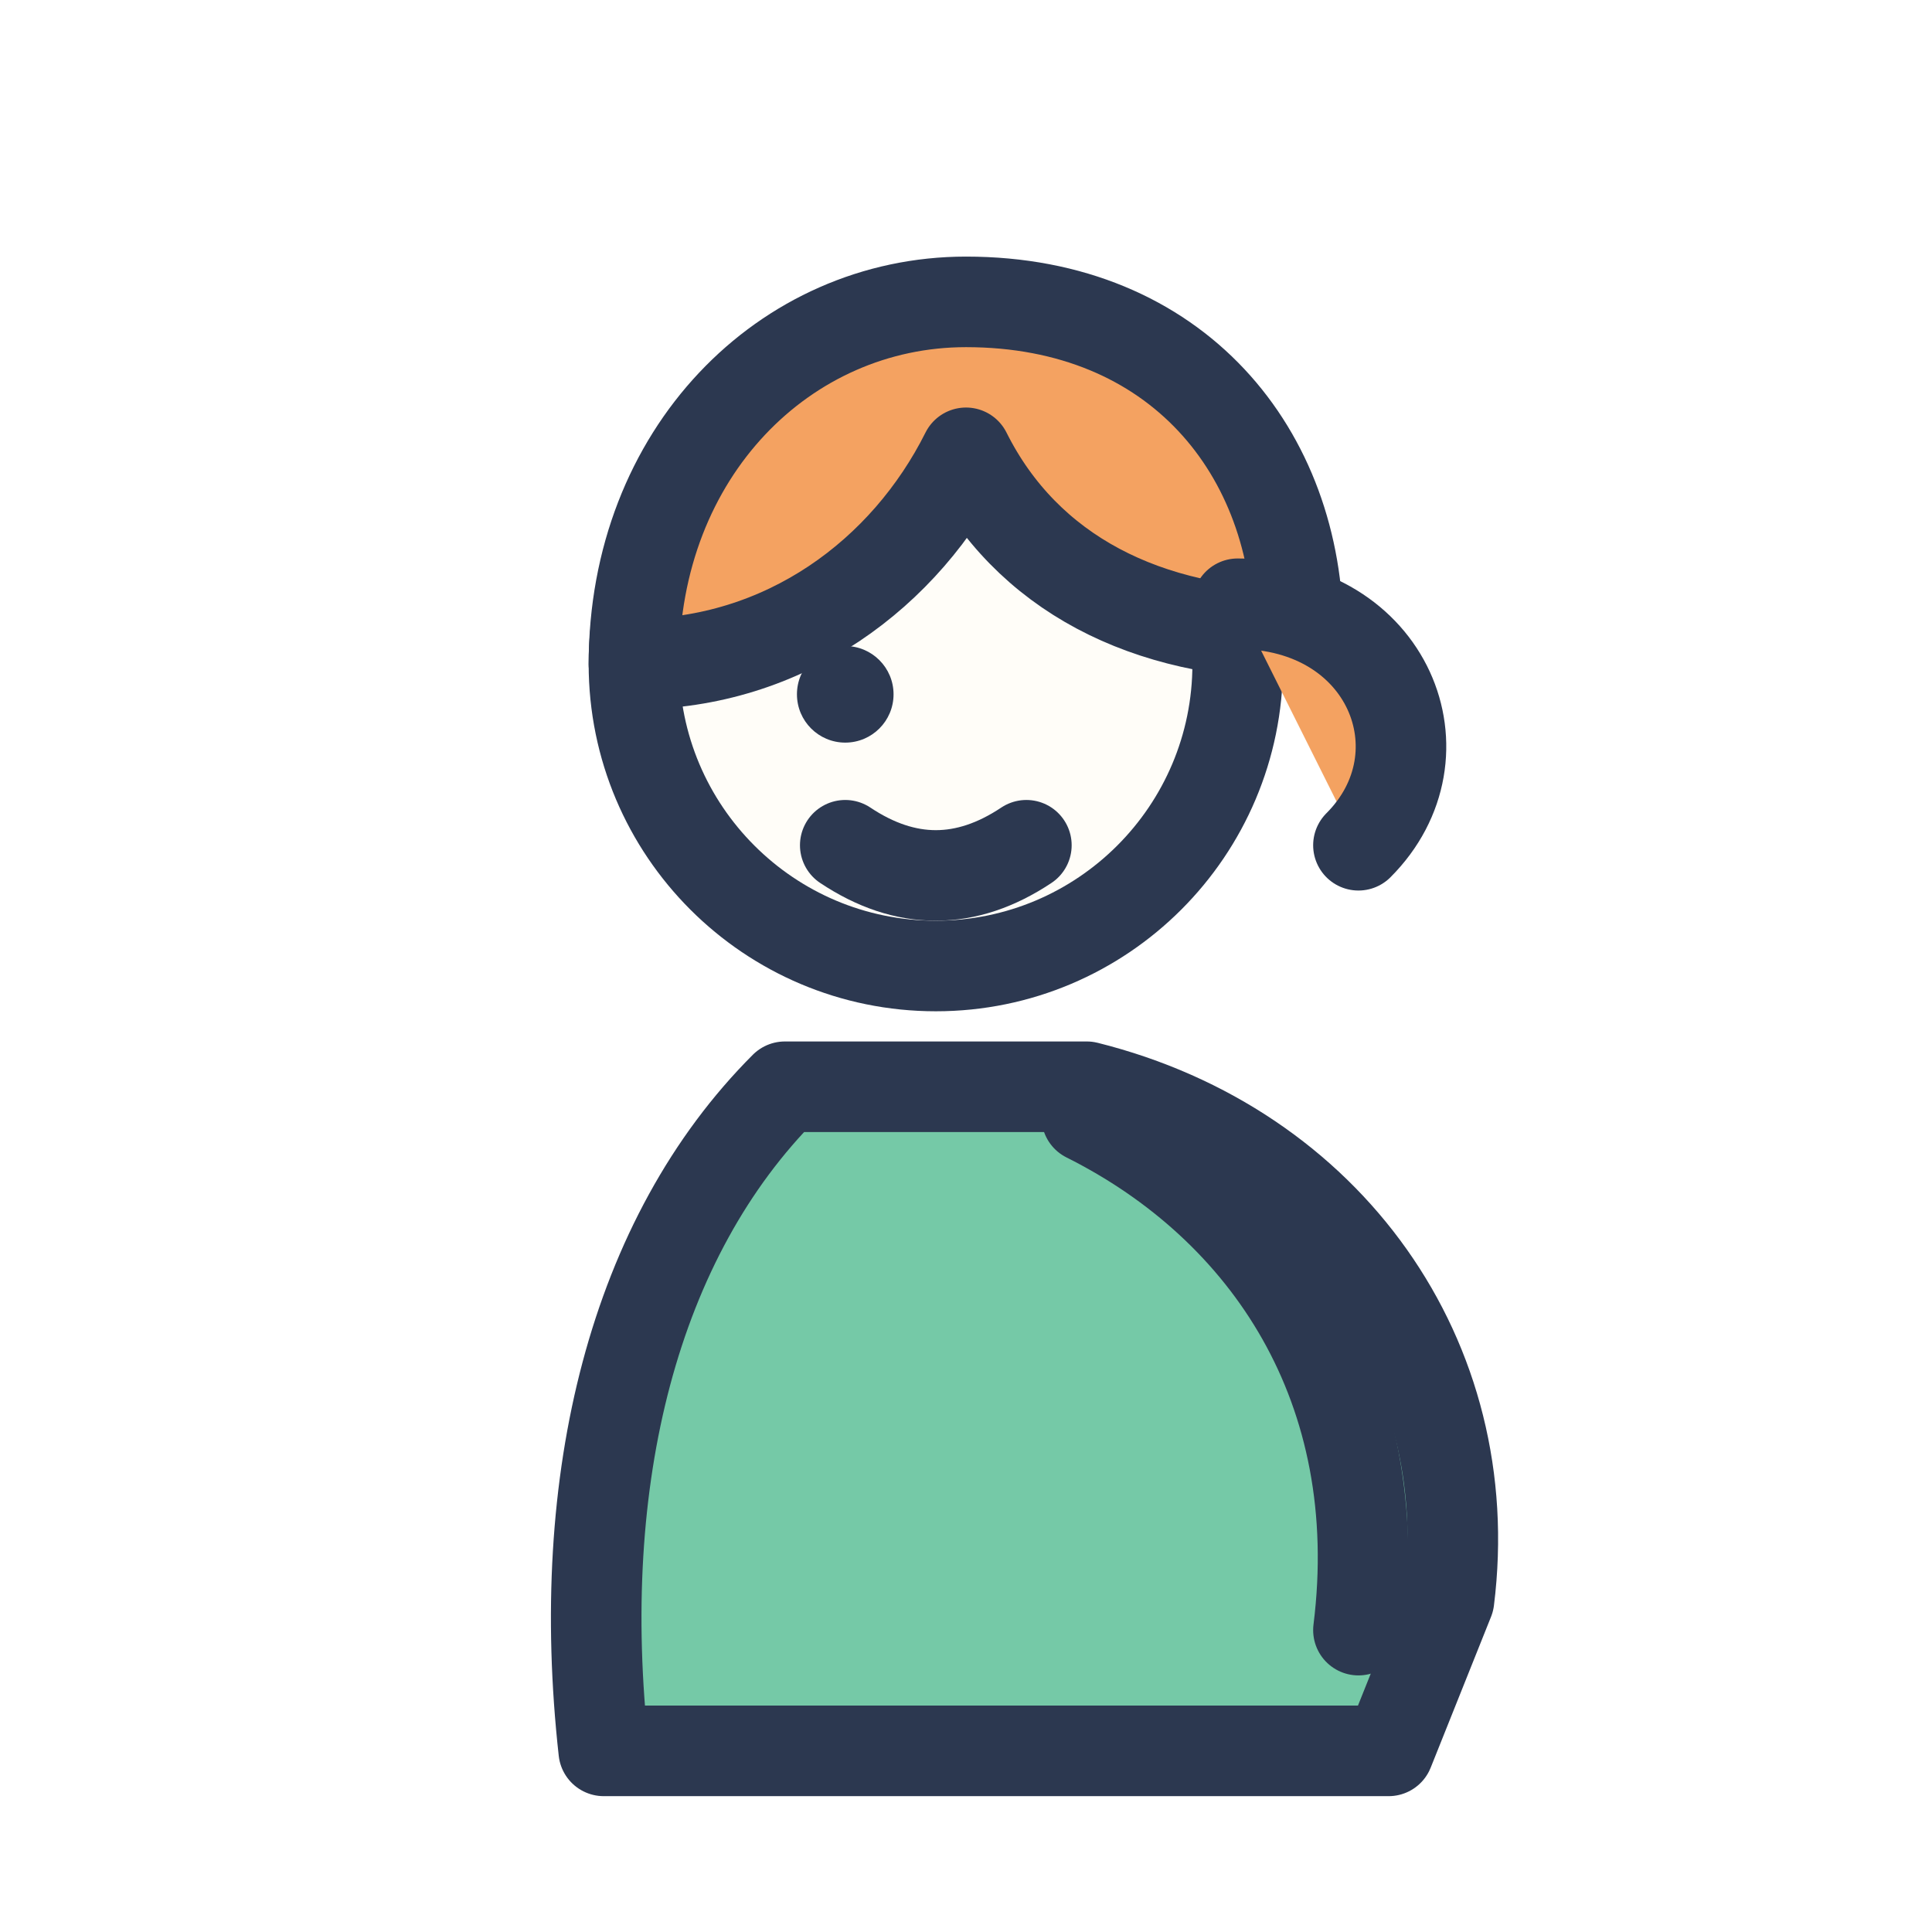
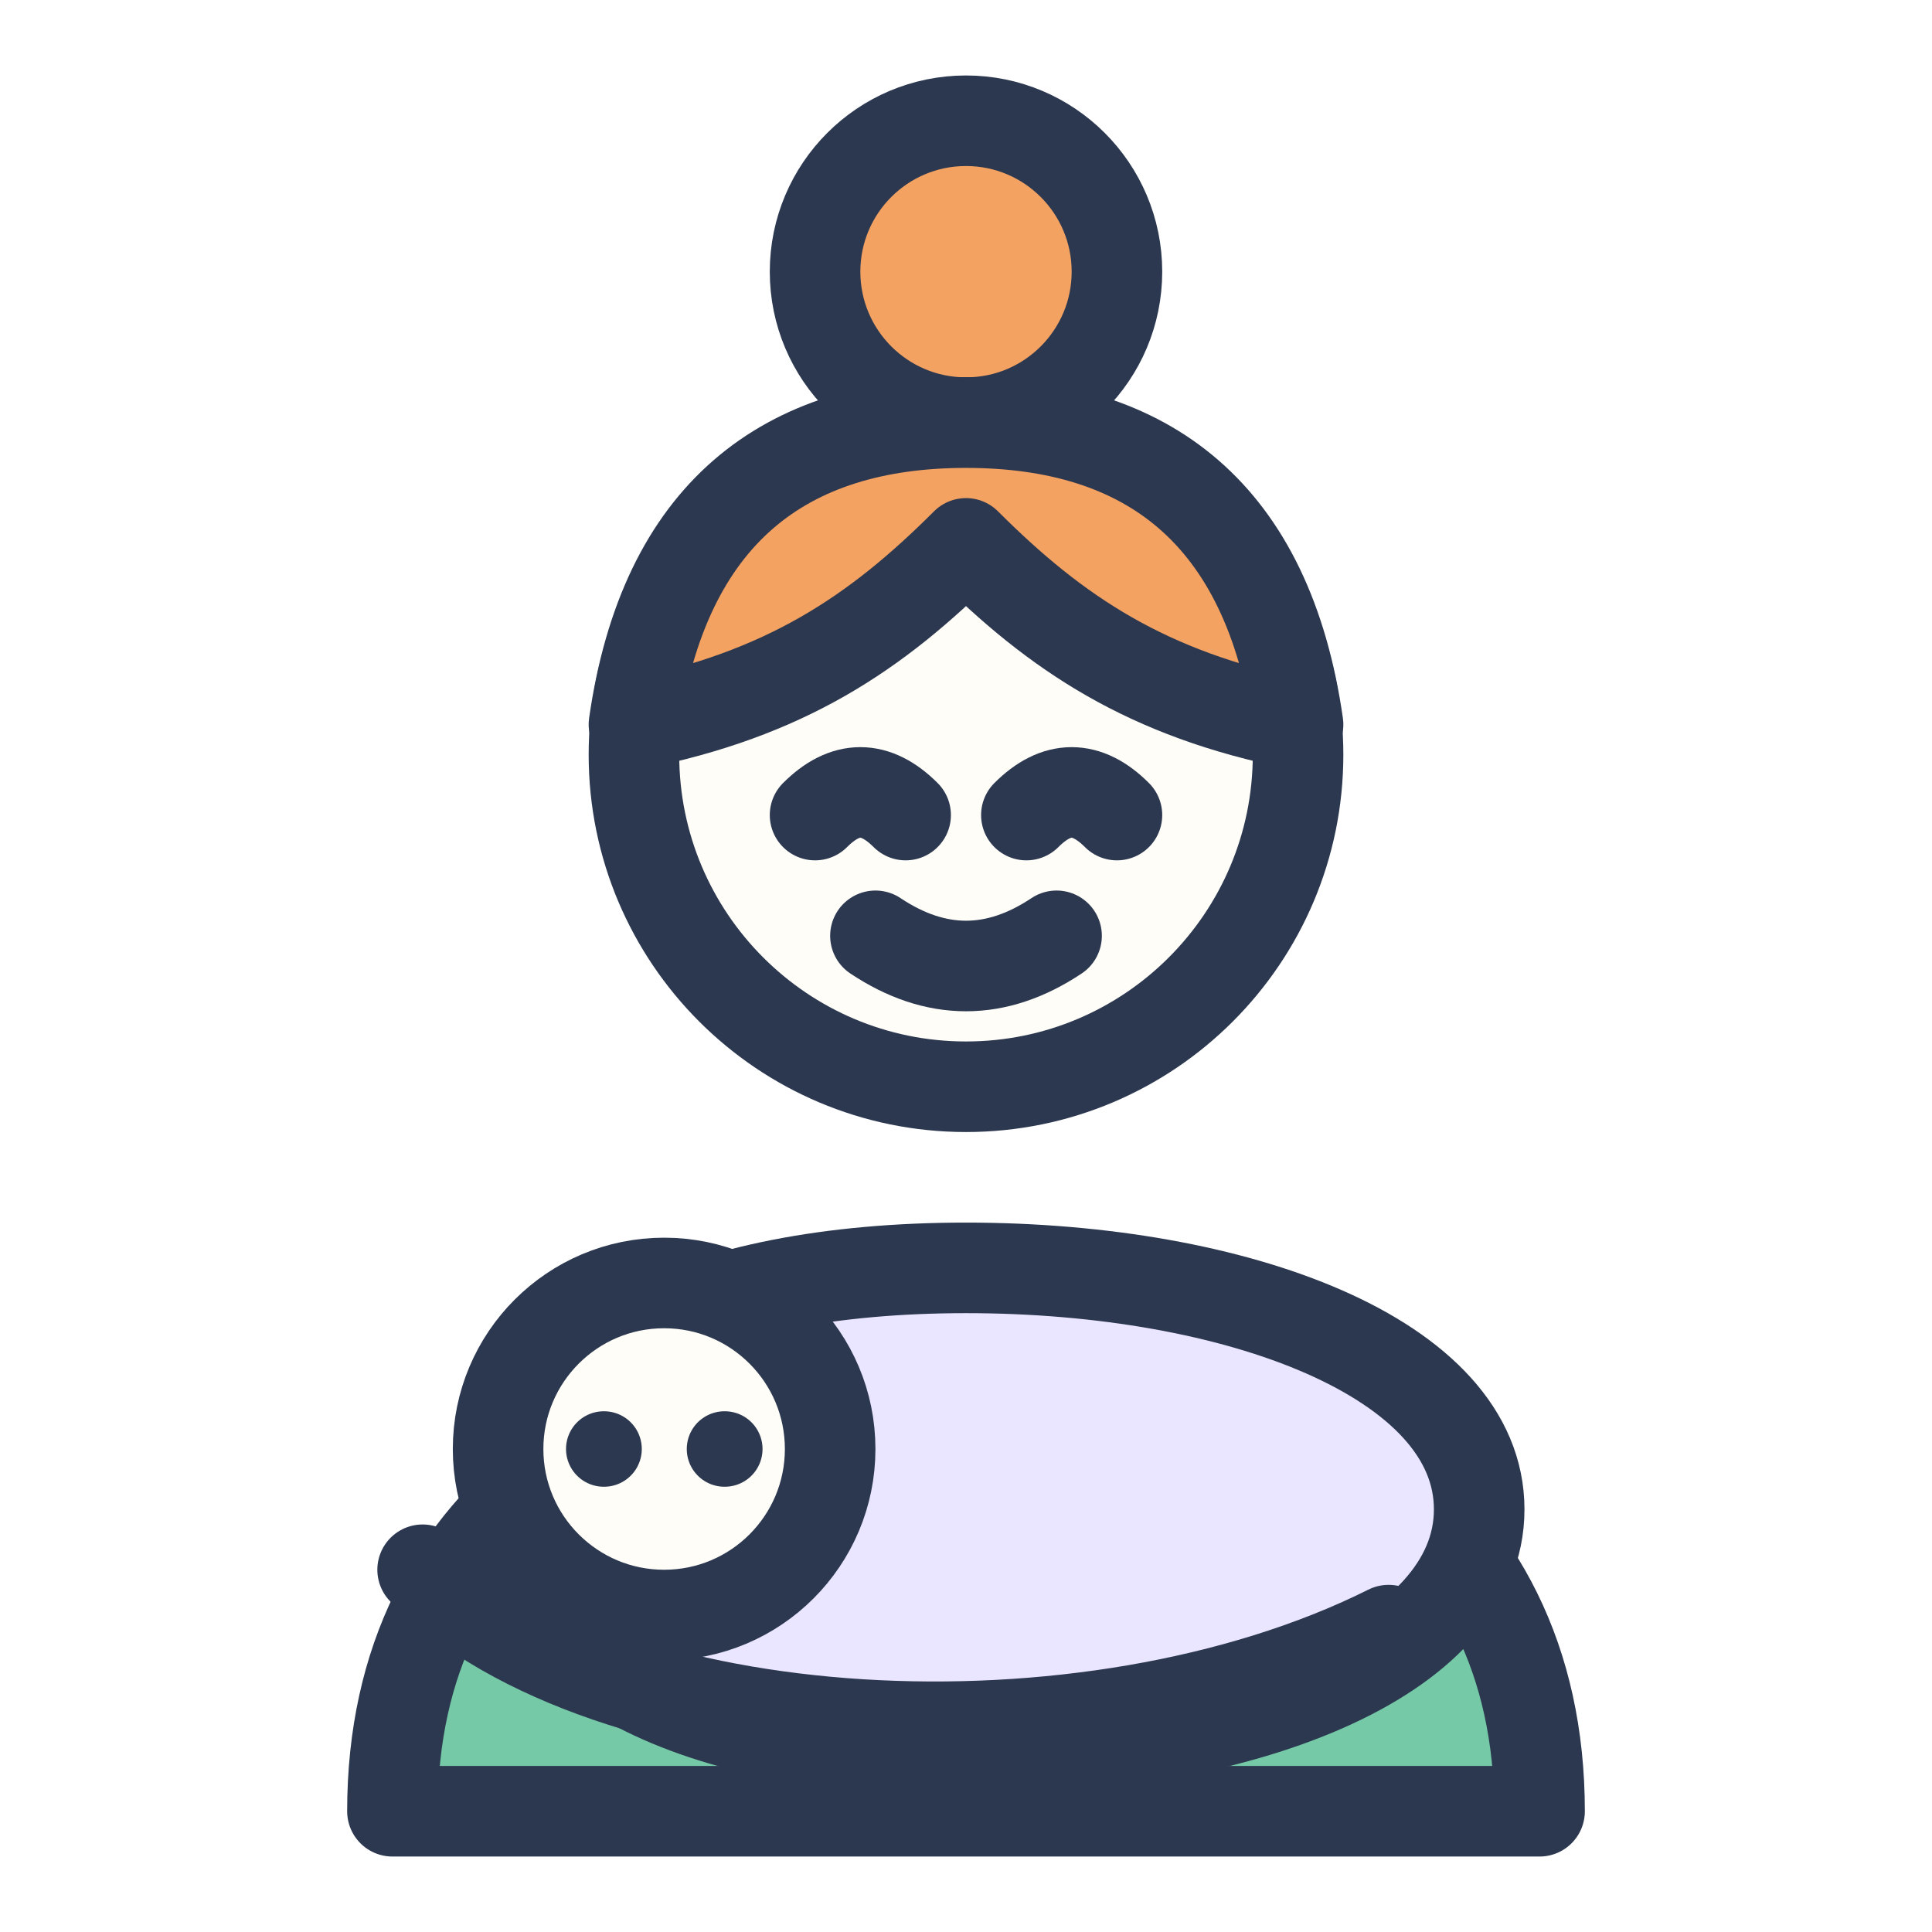
<svg xmlns="http://www.w3.org/2000/svg" viewBox="0 0 64 64">
  <g fill="none" stroke="#2c3850" stroke-width="3" stroke-linecap="round" stroke-linejoin="round">
-     <path d="M20 58c-1-9 1-17 6-22h10c8 2 13 9 12 17l-2 5Z" fill="#75c9a7" />
-     <path d="M36 37c6 3 10 9 9 17" fill="none" />
-     <circle cx="31" cy="22" r="10" fill="#fffdf8" />
-     <path d="M21 22c0-7 5-12 11-12 7 0 11 5 11 11-5 0-9-2-11-6-2 4-6 7-11 7Z" fill="#f4a261" />
-     <path d="M41 20c5 0 7 5 4 8" fill="#f4a261" />
-     <circle cx="28" cy="23" r="1.6" fill="#2c3850" stroke="none" />
-     <path d="M28 28q3 2 6 0" />
+     <path d="M13 60c0-10 8-15 19-15s19 5 19 15Z" fill="#75c9a7" />
+     <circle cx="32" cy="9" r="5" fill="#f4a261" />
+     <circle cx="32" cy="25" r="11" fill="#fffdf8" />
+     <path d="M21 24c1-7 5-10 11-10s10 3 11 10c-5-1-8-3-11-6-3 3-6 5-11 6Z" fill="#f4a261" />
+     <path d="M27 27q1.5-1.5 3 0M34 27q1.5-1.5 3 0" />
+     <path d="M29 31q3 2 6 0" />
+     <path d="M17 50c0-5 6-8 15-8s17 3 17 8-8 8-17 8-15-3-15-8Z" fill="#ebe6ff" />
+     <circle cx="22" cy="48" r="5.5" fill="#fffdf8" />
+     <path d="M20 48h.01M24 48h.01" stroke-width="2.5" />
+     <path d="M14 52c6 6 22 7 32 2" fill="none" />
  </g>
</svg>
